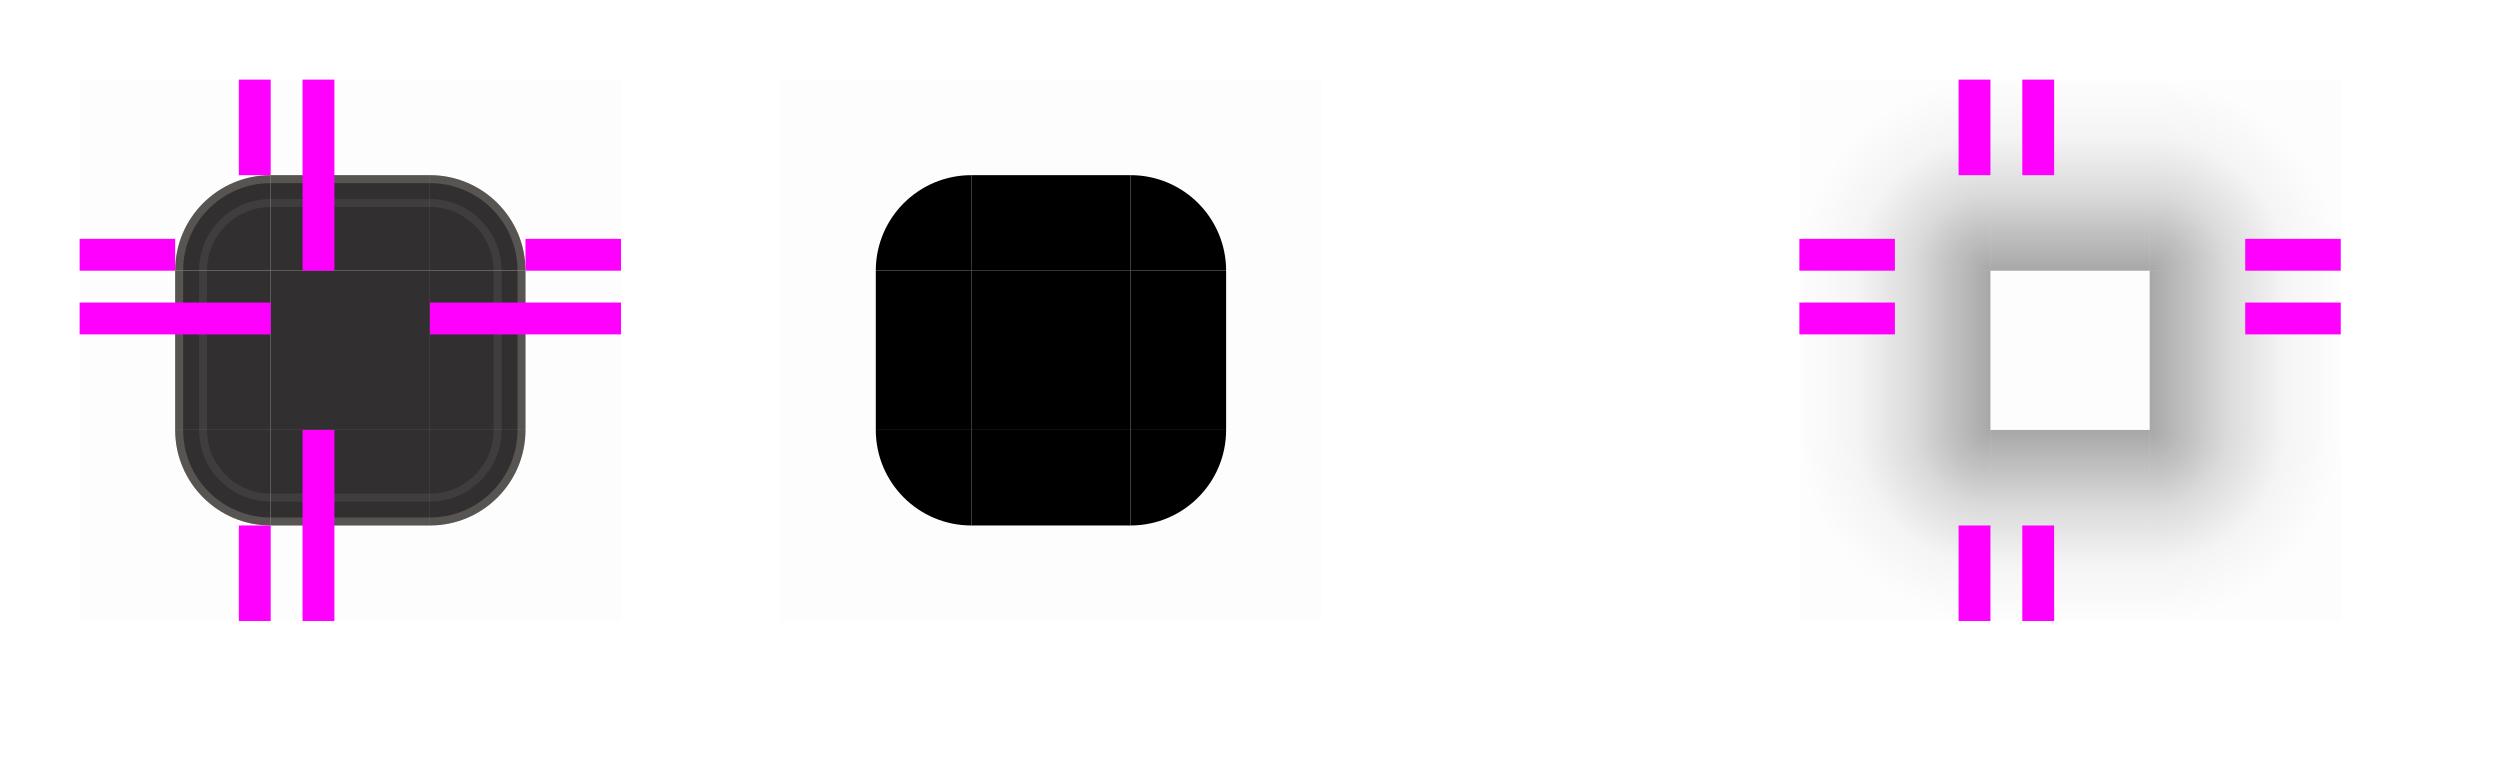
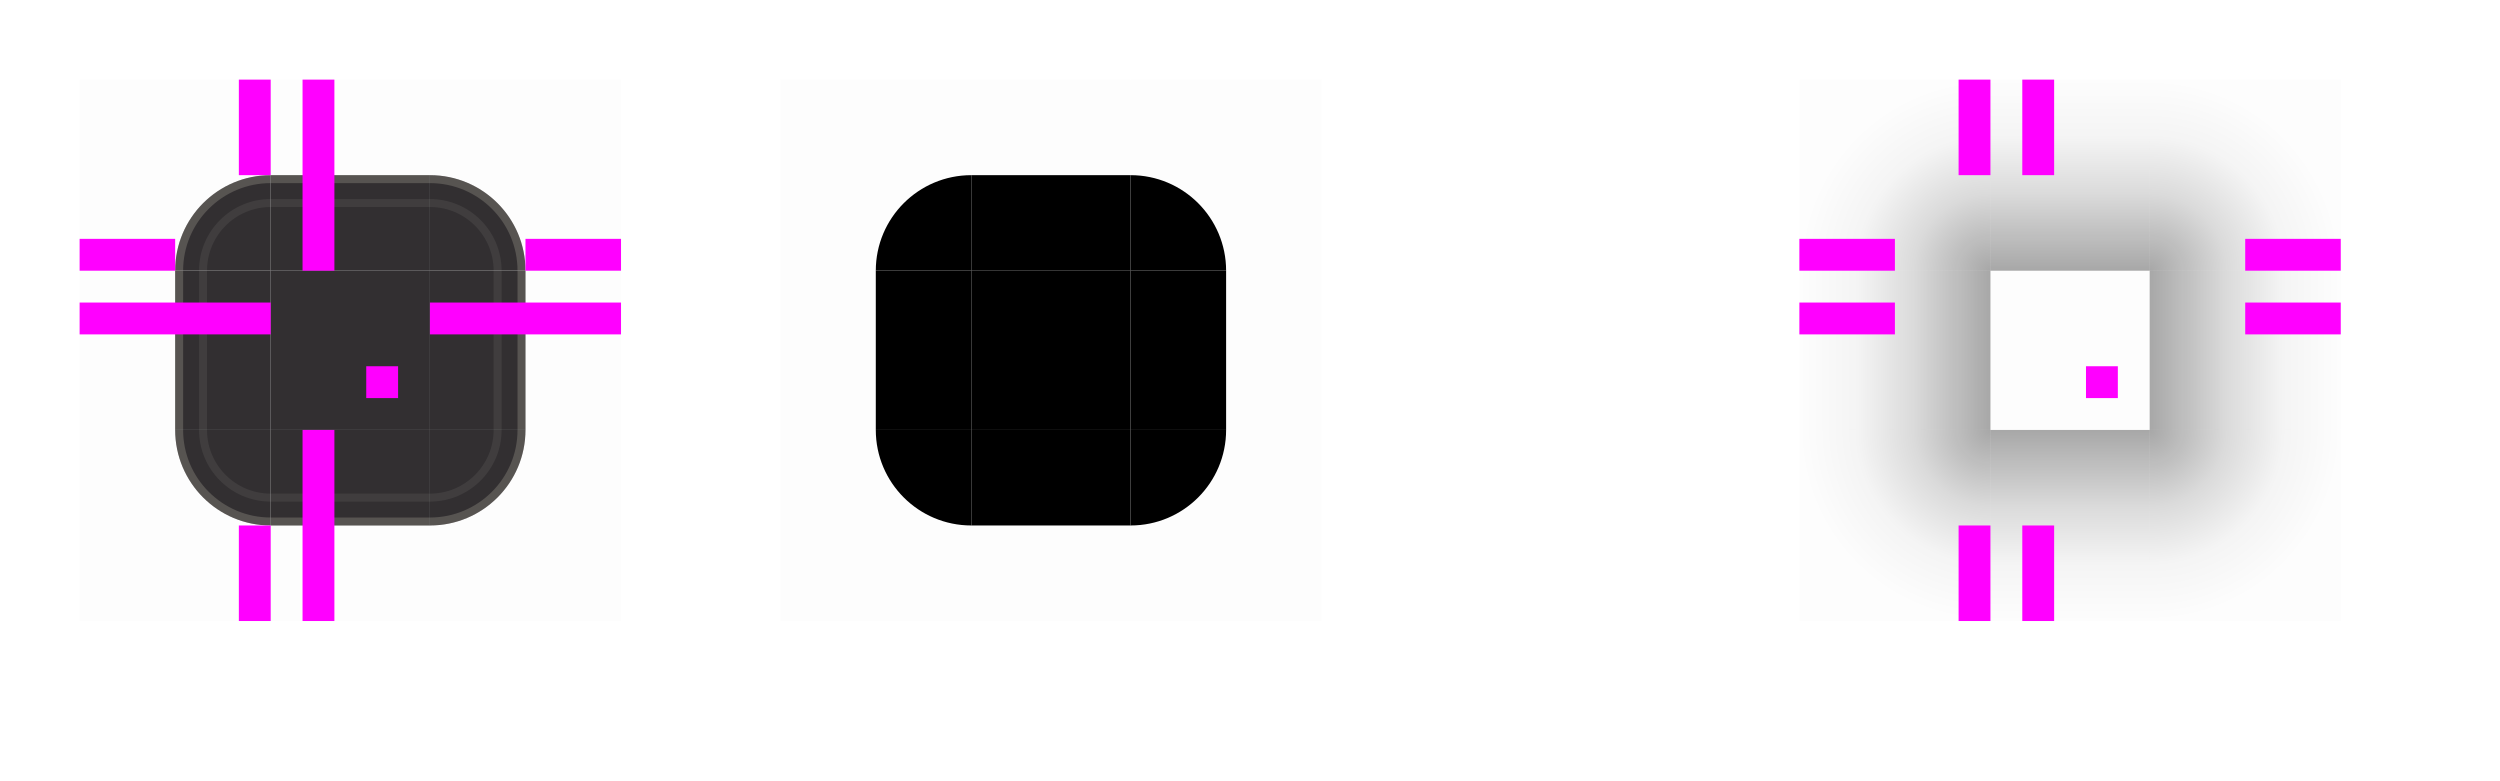
<svg xmlns="http://www.w3.org/2000/svg" width="314" height="98">
  <style type="text/css" id="current-color-scheme">.ColorScheme-Text{color:#ece6d6;}.ColorScheme-Background{color:#2d2a2c;}</style>
  <g id="topleft" transform="translate(10 10)">
    <rect width="24" height="24" fill="#000" fill-opacity="0.01" />
    <path d="M12 24L12 24A12 12 0 0 1 24 12L24 12L24 24Z" class="ColorScheme-Background" fill="currentColor" fill-opacity="0.97" />
    <path d="M12.5 24L12.5 24.0A11.5 11.5 0 0 1 24.0 12.5L24 12.5" fill="none" class="ColorScheme-Text" stroke="currentColor" stroke-opacity="0.2" stroke-width="1" />
    <path d="M15.5 24L15.5 24.0A8.5 8.5 0 0 1 24.0 15.5L24 15.5" fill="none" class="ColorScheme-Text" stroke="currentColor" stroke-opacity="0.08" stroke-width="1" />
  </g>
  <g id="top" transform="translate(34 10)">
    <rect width="20" height="24" fill="#000" fill-opacity="0.01" />
    <path d="M0 24L0 12L20 12L20 24Z" class="ColorScheme-Background" fill="currentColor" fill-opacity="0.97" />
    <path d="M0 12.5L20 12.5" fill="none" class="ColorScheme-Text" stroke="currentColor" stroke-opacity="0.2" stroke-width="1" />
    <path d="M0 15.5L20 15.5" fill="none" class="ColorScheme-Text" stroke="currentColor" stroke-opacity="0.08" stroke-width="1" />
  </g>
  <g id="topright" transform="translate(54 10)">
    <rect width="24" height="24" fill="#000" fill-opacity="0.01" />
    <path d="M0 24L0 12L0 12A12 12 0 0 1 12 24L12 24Z" class="ColorScheme-Background" fill="currentColor" fill-opacity="0.97" />
    <path d="M0 12.5L0.0 12.5A11.5 11.5 0 0 1 11.5 24.0L11.5 24" fill="none" class="ColorScheme-Text" stroke="currentColor" stroke-opacity="0.2" stroke-width="1" />
    <path d="M0 15.5L0.0 15.5A8.5 8.5 0 0 1 8.5 24.0L8.5 24" fill="none" class="ColorScheme-Text" stroke="currentColor" stroke-opacity="0.08" stroke-width="1" />
  </g>
  <g id="left" transform="translate(10 34)">
    <rect width="24" height="20" fill="#000" fill-opacity="0.01" />
    <path d="M12 0L24 0L24 20L12 20Z" class="ColorScheme-Background" fill="currentColor" fill-opacity="0.97" />
    <path d="M12.5 0L12.5 20" fill="none" class="ColorScheme-Text" stroke="currentColor" stroke-opacity="0.2" stroke-width="1" />
    <path d="M15.5 0L15.5 20" fill="none" class="ColorScheme-Text" stroke="currentColor" stroke-opacity="0.08" stroke-width="1" />
  </g>
  <g id="center" transform="translate(34 34)">
    <rect width="20" height="20" fill="#000" fill-opacity="0.01" />
    <path d="M0 0L20 0L20 20L0 20Z" class="ColorScheme-Background" fill="currentColor" fill-opacity="0.97" />
  </g>
  <g id="right" transform="translate(54 34)">
    <rect width="24" height="20" fill="#000" fill-opacity="0.01" />
    <path d="M0 0L12 0L12 20L0 20Z" class="ColorScheme-Background" fill="currentColor" fill-opacity="0.97" />
    <path d="M11.5 0L11.5 20" fill="none" class="ColorScheme-Text" stroke="currentColor" stroke-opacity="0.2" stroke-width="1" />
    <path d="M8.5 0L8.5 20" fill="none" class="ColorScheme-Text" stroke="currentColor" stroke-opacity="0.08" stroke-width="1" />
  </g>
  <g id="bottomleft" transform="translate(10 54)">
    <rect width="24" height="24" fill="#000" fill-opacity="0.01" />
    <path d="M12 0L12 0A12 12 0 0 0 24 12L24 12L24 0Z" class="ColorScheme-Background" fill="currentColor" fill-opacity="0.97" />
    <path d="M12.5 0L12.5 0.0A11.5 11.5 0 0 0 24.0 11.5L24 11.5" fill="none" class="ColorScheme-Text" stroke="currentColor" stroke-opacity="0.2" stroke-width="1" />
    <path d="M15.5 0L15.5 0.0A8.5 8.5 0 0 0 24.0 8.5L24 8.5" fill="none" class="ColorScheme-Text" stroke="currentColor" stroke-opacity="0.08" stroke-width="1" />
  </g>
  <g id="bottom" transform="translate(34 54)">
    <rect width="20" height="24" fill="#000" fill-opacity="0.01" />
    <path d="M0 0L0 12L20 12L20 0Z" class="ColorScheme-Background" fill="currentColor" fill-opacity="0.97" />
    <path d="M0 11.5L20 11.5" fill="none" class="ColorScheme-Text" stroke="currentColor" stroke-opacity="0.2" stroke-width="1" />
    <path d="M0 8.5L20 8.5" fill="none" class="ColorScheme-Text" stroke="currentColor" stroke-opacity="0.08" stroke-width="1" />
  </g>
  <g id="bottomright" transform="translate(54 54)">
    <rect width="24" height="24" fill="#000" fill-opacity="0.01" />
    <path d="M12 0L12 0A12 12 0 0 1 0 12L0 12L0 0Z" class="ColorScheme-Background" fill="currentColor" fill-opacity="0.97" />
    <path d="M11.5 0L11.5 0.0A11.5 11.5 0 0 1 0.0 11.5L0 11.5" fill="none" class="ColorScheme-Text" stroke="currentColor" stroke-opacity="0.2" stroke-width="1" />
    <path d="M8.5 0L8.5 0.0A8.5 8.5 0 0 1 0.0 8.5L0 8.5" fill="none" class="ColorScheme-Text" stroke="currentColor" stroke-opacity="0.08" stroke-width="1" />
  </g>
  <g id="mask-topleft" transform="translate(98 10)">
    <rect width="24" height="24" fill="#000" fill-opacity="0.01" />
    <path d="M12 24L12 24A12 12 0 0 1 24 12L24 12L24 24Z" fill="#000" />
  </g>
  <g id="mask-top" transform="translate(122 10)">
    <rect width="20" height="24" fill="#000" fill-opacity="0.01" />
    <path d="M0 24L0 12L20 12L20 24Z" fill="#000" />
  </g>
  <g id="mask-topright" transform="translate(142 10)">
    <rect width="24" height="24" fill="#000" fill-opacity="0.01" />
    <path d="M0 24L0 12L0 12A12 12 0 0 1 12 24L12 24Z" fill="#000" />
  </g>
  <g id="mask-left" transform="translate(98 34)">
    <rect width="24" height="20" fill="#000" fill-opacity="0.01" />
    <path d="M12 0L24 0L24 20L12 20Z" fill="#000" />
  </g>
  <g id="mask-center" transform="translate(122 34)">
    <rect width="20" height="20" fill="#000" fill-opacity="0.01" />
    <path d="M0 0L20 0L20 20L0 20Z" fill="#000" />
  </g>
  <g id="mask-right" transform="translate(142 34)">
    <rect width="24" height="20" fill="#000" fill-opacity="0.01" />
    <path d="M0 0L12 0L12 20L0 20Z" fill="#000" />
  </g>
  <g id="mask-bottomleft" transform="translate(98 54)">
    <rect width="24" height="24" fill="#000" fill-opacity="0.01" />
    <path d="M12 0L12 0A12 12 0 0 0 24 12L24 12L24 0Z" fill="#000" />
  </g>
  <g id="mask-bottom" transform="translate(122 54)">
    <rect width="20" height="24" fill="#000" fill-opacity="0.01" />
    <path d="M0 0L0 12L20 12L20 0Z" fill="#000" />
  </g>
  <g id="mask-bottomright" transform="translate(142 54)">
    <rect width="24" height="24" fill="#000" fill-opacity="0.01" />
    <path d="M12 0L12 0A12 12 0 0 1 0 12L0 12L0 0Z" fill="#000" />
  </g>
  <rect id="hint-top-margin" x="38" y="10" width="4" height="24" fill="#ff00ff" />
  <rect id="hint-bottom-margin" x="38" y="54" width="4" height="24" fill="#ff00ff" />
  <rect id="hint-left-margin" x="10" y="38" width="24" height="4" fill="#ff00ff" />
  <rect id="hint-right-margin" x="54" y="38" width="24" height="4" fill="#ff00ff" />
  <rect id="hint-top-inset" x="30" y="10" width="4" height="12" fill="#ff00ff" />
  <rect id="hint-bottom-inset" x="30" y="66" width="4" height="12" fill="#ff00ff" />
  <rect id="hint-left-inset" x="10" y="30" width="12" height="4" fill="#ff00ff" />
  <rect id="hint-right-inset" x="66" y="30" width="12" height="4" fill="#ff00ff" />
+   <rect id="hint-stretch-borders" x="46" y="46" width="4" height="4" fill="#ff00ff" />
  <g id="shadow-topleft" transform="translate(226 10)">
    <rect width="24" height="24" fill="#000" fill-opacity="0.01" />
    <defs>
      <radialGradient id="gsshadow-tl" gradientUnits="userSpaceOnUse" cx="24" cy="24" r="24">
        <stop offset="0" stop-color="#000" stop-opacity="0.340" />
        <stop offset="0.4" stop-color="#000" stop-opacity="0.136" />
        <stop offset="0.7" stop-color="#000" stop-opacity="0.034" />
        <stop offset="1" stop-color="#000" stop-opacity="0.000" />
      </radialGradient>
    </defs>
    <rect width="24" height="24" fill="url(#gsshadow-tl)" />
  </g>
  <g id="shadow-top" transform="translate(250 10)">
    <rect width="20" height="24" fill="#000" fill-opacity="0.01" />
    <defs>
      <linearGradient id="gsshadow-tc" gradientUnits="userSpaceOnUse" x1="0" y1="0" x2="0" y2="24">
        <stop offset="0" stop-color="#000" stop-opacity="0.000" />
        <stop offset="0.3" stop-color="#000" stop-opacity="0.034" />
        <stop offset="0.6" stop-color="#000" stop-opacity="0.136" />
        <stop offset="1" stop-color="#000" stop-opacity="0.340" />
      </linearGradient>
    </defs>
    <rect width="20" height="24" fill="url(#gsshadow-tc)" />
  </g>
  <g id="shadow-topright" transform="translate(270 10)">
    <rect width="24" height="24" fill="#000" fill-opacity="0.01" />
    <defs>
      <radialGradient id="gsshadow-tr" gradientUnits="userSpaceOnUse" cx="0" cy="24" r="24">
        <stop offset="0" stop-color="#000" stop-opacity="0.340" />
        <stop offset="0.4" stop-color="#000" stop-opacity="0.136" />
        <stop offset="0.7" stop-color="#000" stop-opacity="0.034" />
        <stop offset="1" stop-color="#000" stop-opacity="0.000" />
      </radialGradient>
    </defs>
    <rect width="24" height="24" fill="url(#gsshadow-tr)" />
  </g>
  <g id="shadow-left" transform="translate(226 34)">
    <rect width="24" height="20" fill="#000" fill-opacity="0.01" />
    <defs>
      <linearGradient id="gsshadow-ml" gradientUnits="userSpaceOnUse" x1="0" y1="0" x2="24" y2="0">
        <stop offset="0" stop-color="#000" stop-opacity="0.000" />
        <stop offset="0.3" stop-color="#000" stop-opacity="0.034" />
        <stop offset="0.6" stop-color="#000" stop-opacity="0.136" />
        <stop offset="1" stop-color="#000" stop-opacity="0.340" />
      </linearGradient>
    </defs>
    <rect width="24" height="20" fill="url(#gsshadow-ml)" />
  </g>
  <g id="shadow-center" transform="translate(250 34)">
    <rect width="20" height="20" fill="#000" fill-opacity="0.01" />
  </g>
  <g id="shadow-right" transform="translate(270 34)">
    <rect width="24" height="20" fill="#000" fill-opacity="0.01" />
    <defs>
      <linearGradient id="gsshadow-mr" gradientUnits="userSpaceOnUse" x1="24" y1="0" x2="0" y2="0">
        <stop offset="0" stop-color="#000" stop-opacity="0.000" />
        <stop offset="0.3" stop-color="#000" stop-opacity="0.034" />
        <stop offset="0.6" stop-color="#000" stop-opacity="0.136" />
        <stop offset="1" stop-color="#000" stop-opacity="0.340" />
      </linearGradient>
    </defs>
    <rect width="24" height="20" fill="url(#gsshadow-mr)" />
  </g>
  <g id="shadow-bottomleft" transform="translate(226 54)">
    <rect width="24" height="24" fill="#000" fill-opacity="0.01" />
    <defs>
      <radialGradient id="gsshadow-bl" gradientUnits="userSpaceOnUse" cx="24" cy="0" r="24">
        <stop offset="0" stop-color="#000" stop-opacity="0.340" />
        <stop offset="0.4" stop-color="#000" stop-opacity="0.136" />
        <stop offset="0.7" stop-color="#000" stop-opacity="0.034" />
        <stop offset="1" stop-color="#000" stop-opacity="0.000" />
      </radialGradient>
    </defs>
    <rect width="24" height="24" fill="url(#gsshadow-bl)" />
  </g>
  <g id="shadow-bottom" transform="translate(250 54)">
    <rect width="20" height="24" fill="#000" fill-opacity="0.01" />
    <defs>
      <linearGradient id="gsshadow-bc" gradientUnits="userSpaceOnUse" x1="0" y1="24" x2="0" y2="0">
        <stop offset="0" stop-color="#000" stop-opacity="0.000" />
        <stop offset="0.3" stop-color="#000" stop-opacity="0.034" />
        <stop offset="0.6" stop-color="#000" stop-opacity="0.136" />
        <stop offset="1" stop-color="#000" stop-opacity="0.340" />
      </linearGradient>
    </defs>
    <rect width="20" height="24" fill="url(#gsshadow-bc)" />
  </g>
  <g id="shadow-bottomright" transform="translate(270 54)">
    <rect width="24" height="24" fill="#000" fill-opacity="0.01" />
    <defs>
      <radialGradient id="gsshadow-br" gradientUnits="userSpaceOnUse" cx="0" cy="0" r="24">
        <stop offset="0" stop-color="#000" stop-opacity="0.340" />
        <stop offset="0.4" stop-color="#000" stop-opacity="0.136" />
        <stop offset="0.7" stop-color="#000" stop-opacity="0.034" />
        <stop offset="1" stop-color="#000" stop-opacity="0.000" />
      </radialGradient>
    </defs>
    <rect width="24" height="24" fill="url(#gsshadow-br)" />
  </g>
  <rect id="shadow-hint-top-margin" x="254" y="10" width="4" height="12" fill="#ff00ff" />
  <rect id="shadow-hint-bottom-margin" x="254" y="66" width="4" height="12" fill="#ff00ff" />
  <rect id="shadow-hint-left-margin" x="226" y="38" width="12" height="4" fill="#ff00ff" />
  <rect id="shadow-hint-right-margin" x="282" y="38" width="12" height="4" fill="#ff00ff" />
  <rect id="shadow-hint-top-inset" x="246" y="10" width="4" height="12" fill="#ff00ff" />
  <rect id="shadow-hint-bottom-inset" x="246" y="66" width="4" height="12" fill="#ff00ff" />
  <rect id="shadow-hint-left-inset" x="226" y="30" width="12" height="4" fill="#ff00ff" />
  <rect id="shadow-hint-right-inset" x="282" y="30" width="12" height="4" fill="#ff00ff" />
+   <rect id="shadow-hint-stretch-borders" x="262" y="46" width="4" height="4" fill="#ff00ff" />
</svg>
